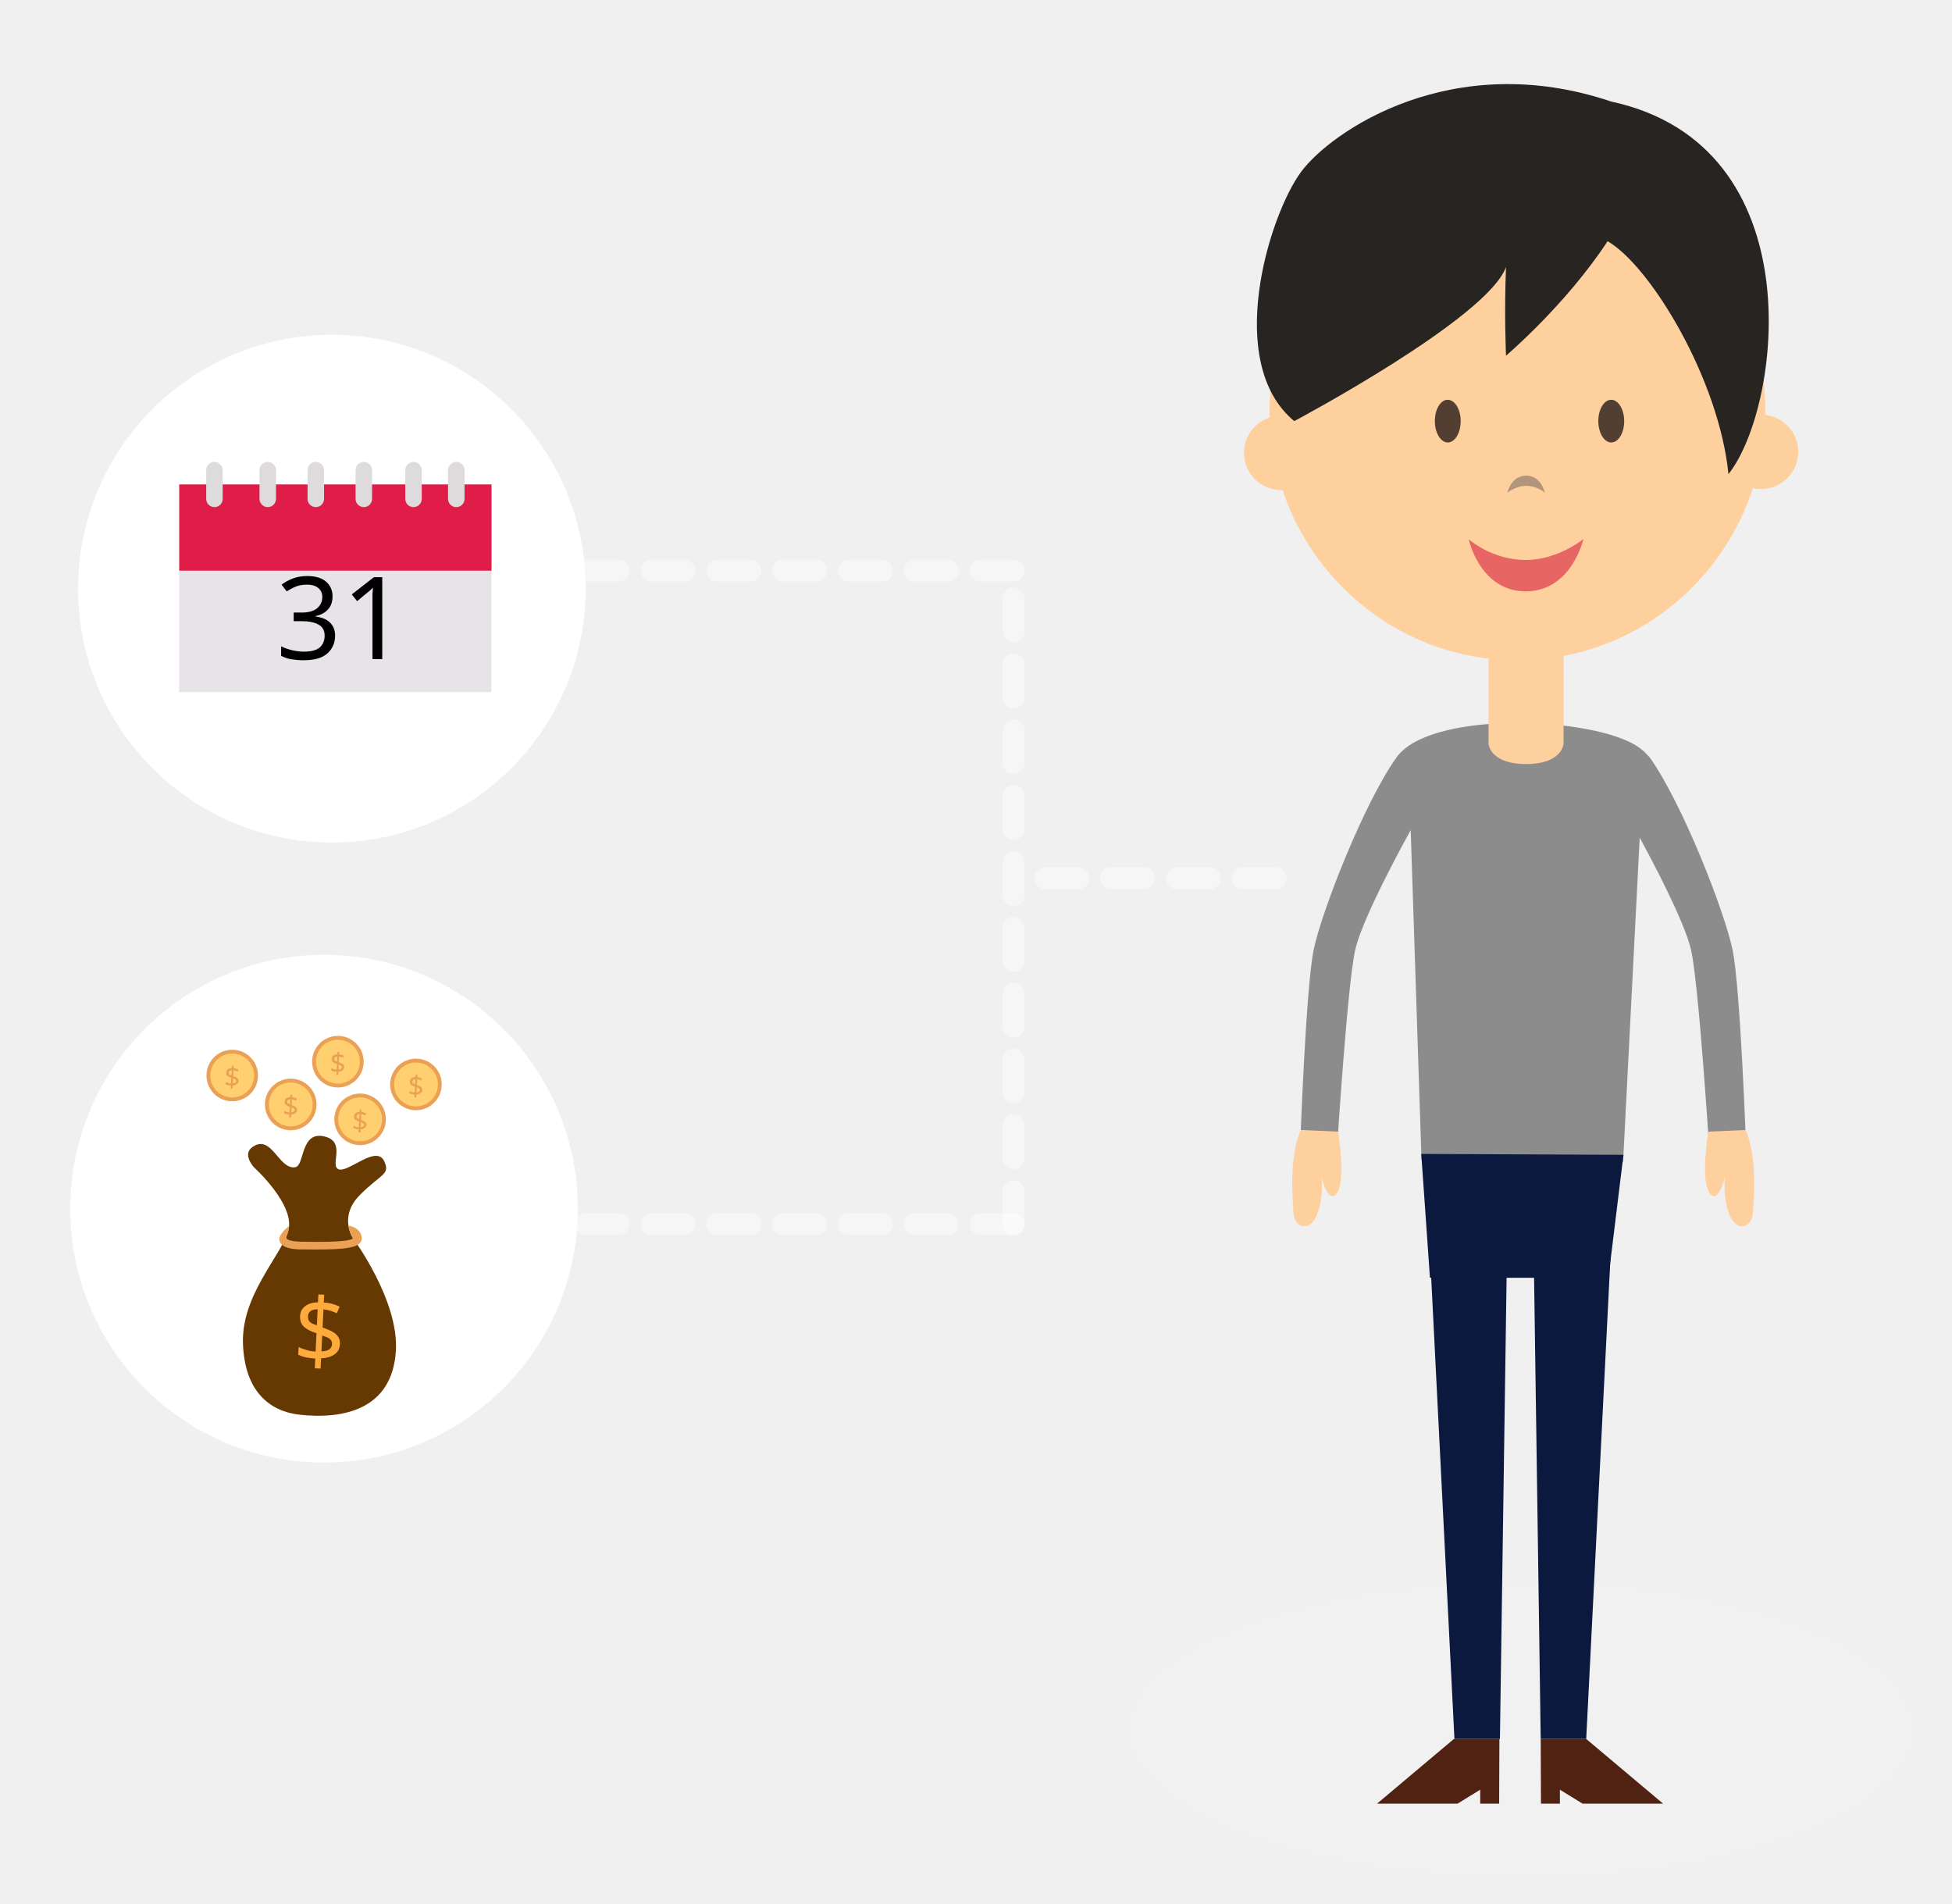
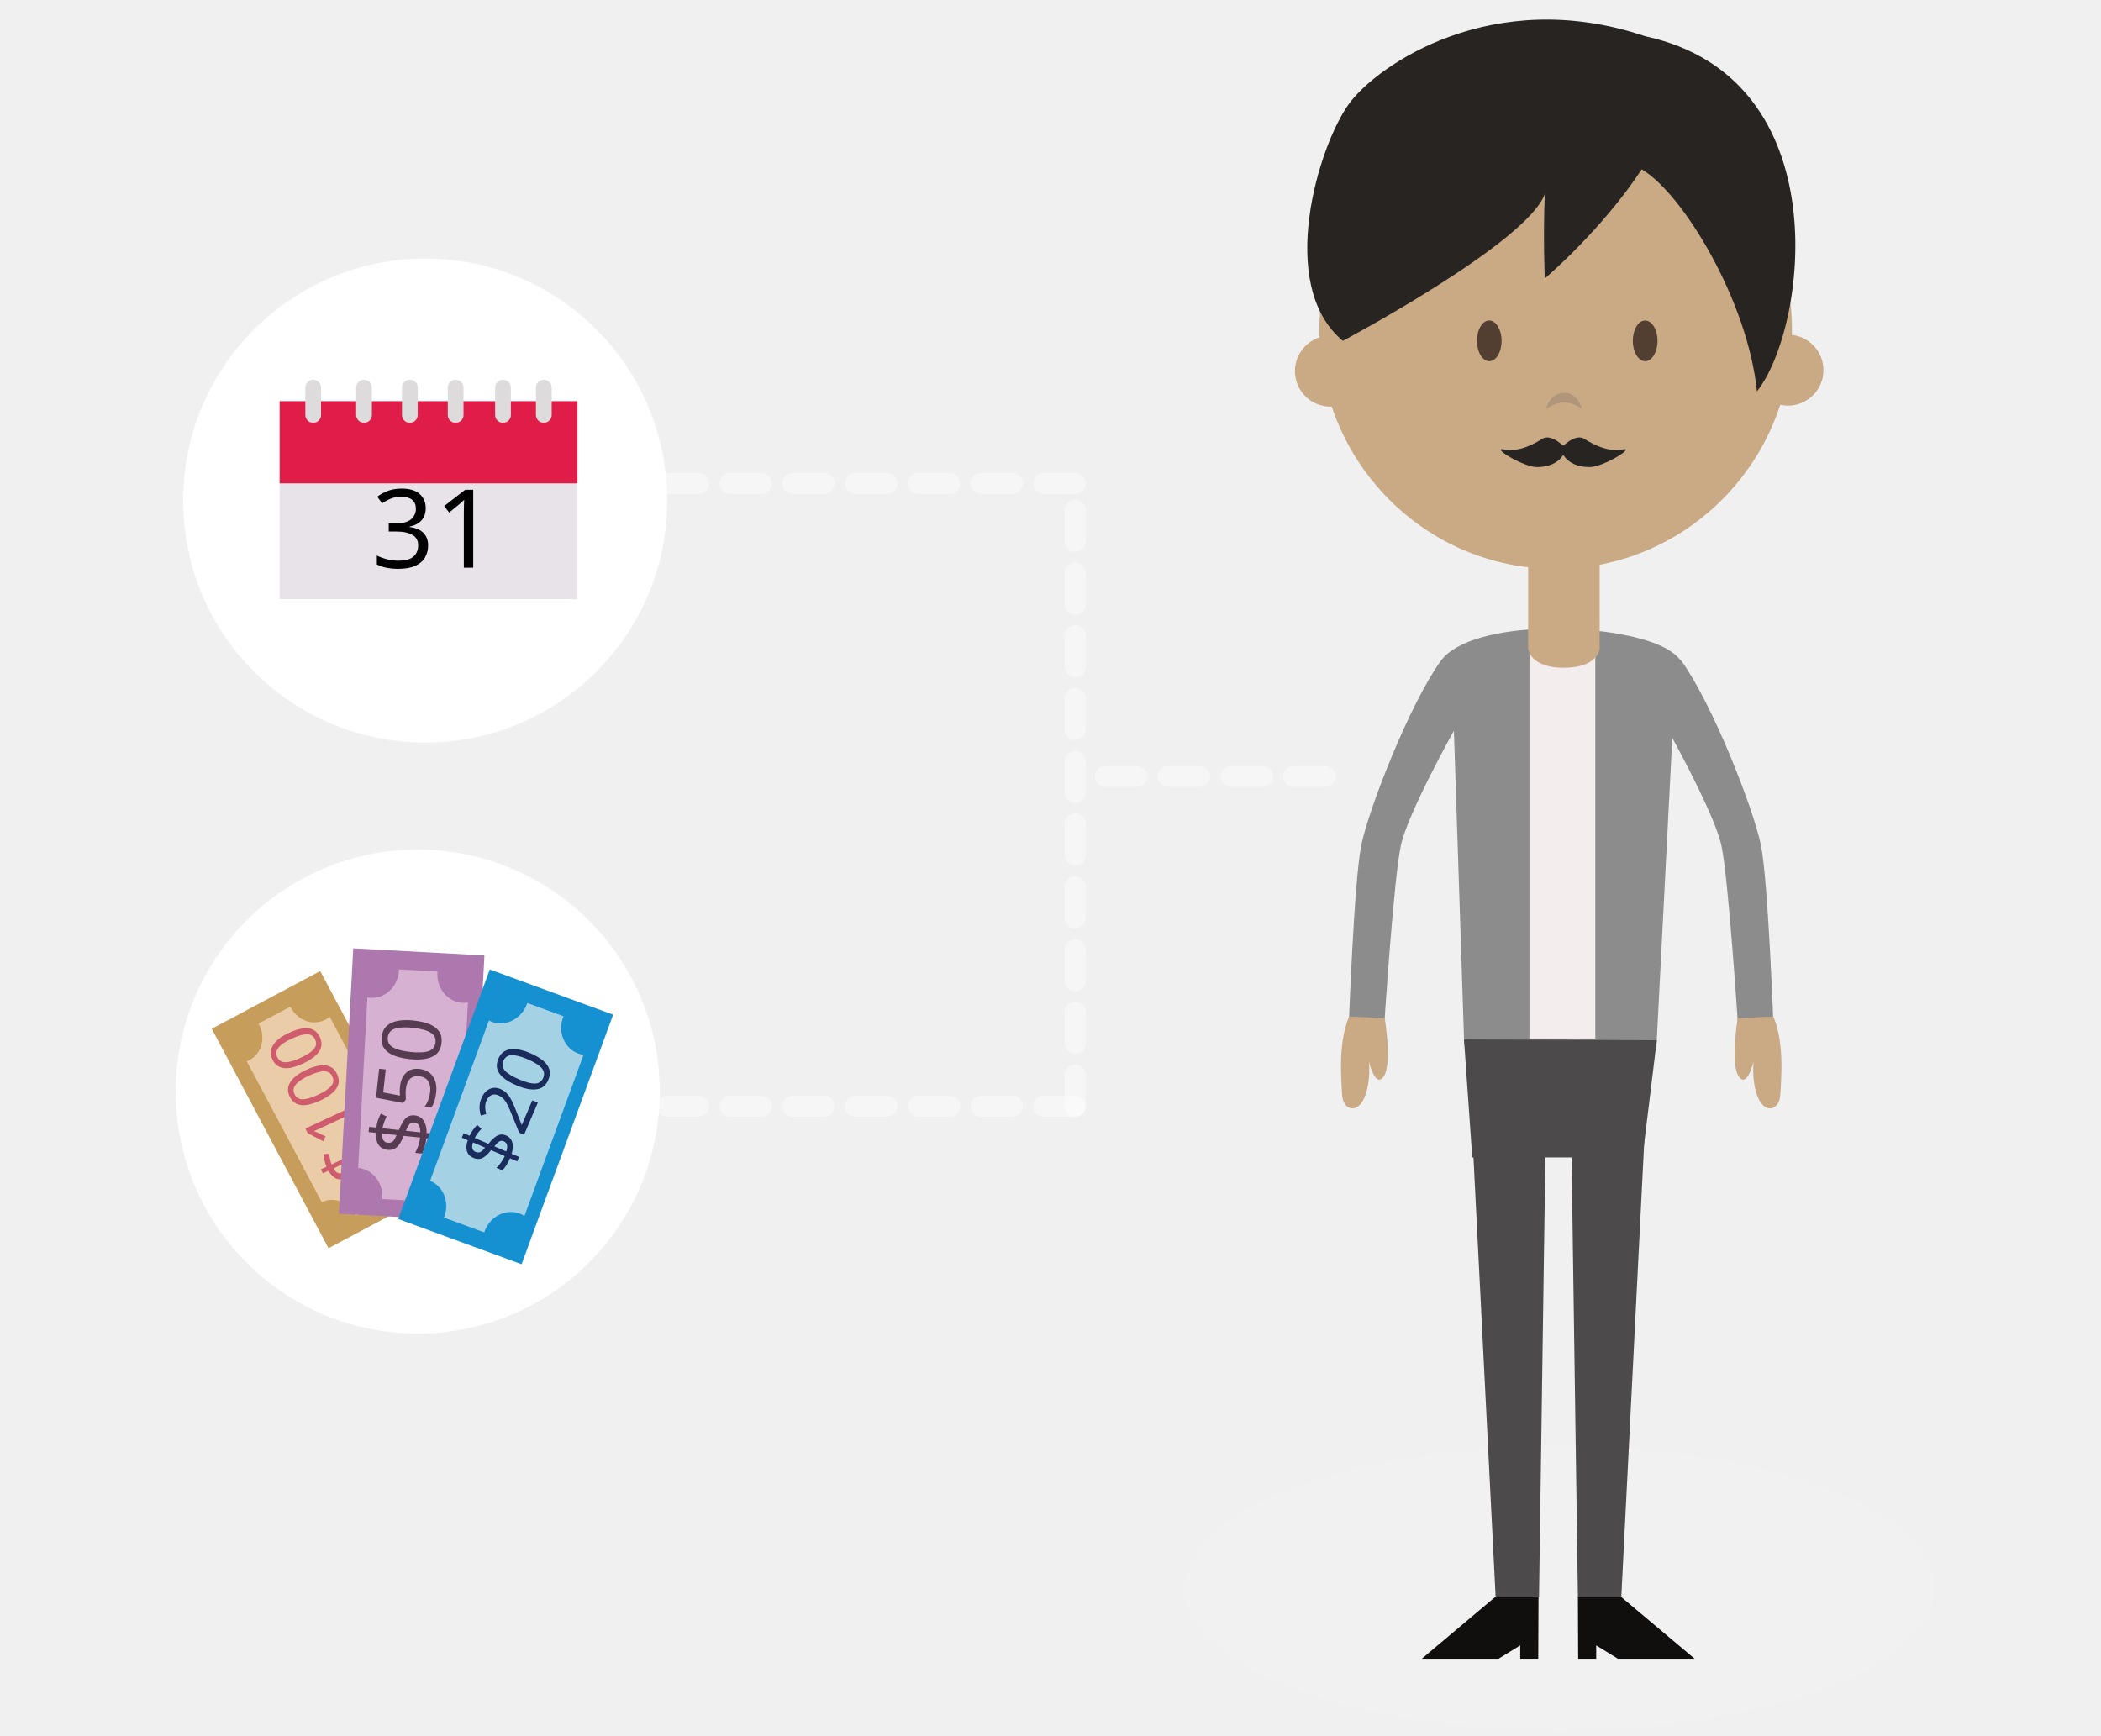
- <svg xmlns="http://www.w3.org/2000/svg" version="1.1" id="implementacion_v3" x="0px" y="0px" width="131.124px" height="127.866px" viewBox="25.116 67.554 131.124 127.866" enable-background="new 25.116 67.554 131.124 127.866" xml:space="preserve">
+ <svg xmlns="http://www.w3.org/2000/svg" version="1.1" id="implementacion_v3" x="0px" y="0px" width="242.065px" height="200px" viewBox="-56.854 -57.75 242.065 236.945" enable-background="new -56.854 -57.75 242.065 236.945" xml:space="preserve">
  <g>
    <g>
-       <circle fill="#FFFFFF" cx="46.884" cy="148.729" r="17.049" />
+       <circle fill="#FFFFFF" cx="-22.194" cy="91.27" r="33.035" />
      <g>
-         <path fill="#663903" d="M42.205,145.98c0,0-0.86-0.881-0.129-1.395c1.295-0.906,1.76,1.549,2.875,1.359     c0.635-0.107,0.334-2.418,1.918-2.076c1.582,0.34,0.332,2.016,1.018,2.221c0.683,0.201,2.533-1.699,3.052-0.521     c0.396,0.895-0.235,0.807-1.667,2.262c-1.43,1.451-0.441,2.889-0.441,2.889s3.09,4.16,2.877,7.562     c-0.248,3.973-3.578,4.605-6.479,4.283c-1.955-0.219-3.683-1.518-3.792-4.781c-0.109-3.252,2.541-5.846,3.042-7.568     C44.979,148.488,42.205,145.98,42.205,145.98z" />
        <g>
-           <path fill="#EAA155" d="M45.16,151.461c-0.746-0.037-1.148-0.213-1.261-0.541c-0.147-0.434,0.539-0.951,0.634-1.025l-0.062,0.4      c-0.035,0.164-0.183,0.383-0.081,0.459c0,0.002,0.105,0.178,0.99,0.193c0.89,0.012,3.164,0.062,3.449-0.229      c-0.232-0.342-0.309-0.852-0.309-0.852c0.258,0.027,0.842,0.23,0.896,0.805c0.011,0.137-0.031,0.264-0.129,0.369      c-0.371,0.402-1.559,0.455-3.914,0.422C45.3,151.465,45.228,151.463,45.16,151.461z" />
+           <rect x="-51.906" y="85.352" transform="matrix(-0.4698 -0.8828 0.8828 -0.4698 -134.1008 106.9297)" fill="#C69D5B" width="33.935" height="16.771" />
+           <path fill="#EACCA9" d="M-43.859,82.123c0.956,1.791,0.377,3.961-1.292,4.846c-0.124,0.068-0.253,0.106-0.379,0.155      l10.242,19.249c1.646-0.787,3.686-0.059,4.614,1.688c0.024,0.044,0.034,0.089,0.057,0.135l4.849-2.581      c-0.025-0.042-0.059-0.079-0.08-0.122c-0.954-1.789-0.376-3.963,1.29-4.85c0.21-0.11,0.419-0.194,0.64-0.257l-10.287-19.324      c-0.172,0.147-0.363,0.275-0.569,0.388c-1.665,0.885-3.79,0.151-4.742-1.638c-0.024-0.044-0.037-0.092-0.059-0.135L-43.94,82      C-43.915,82.044-43.881,82.081-43.859,82.123z" />
        </g>
-         <text transform="matrix(0.9988 0.0485 -0.0485 0.9988 44.75 159.0156)" fill="#FFAA3C" font-family="'PTSans-Bold'" font-size="6.084">$</text>
+         <text transform="matrix(-0.4221 -0.9066 0.9066 -0.4221 -27.4062 101.5562)" fill="#CF5C6C" font-family="'Palatino-Bold'" font-size="9.741">$100</text>
+       </g>
+       <g>
        <g>
-           <path fill="#FFCF70" stroke="#EAA155" stroke-width="0.259" stroke-miterlimit="10" d="M42.317,139.863      c-0.043,0.883-0.794,1.564-1.678,1.521s-1.565-0.793-1.522-1.676c0.043-0.887,0.795-1.566,1.678-1.523      C41.679,138.227,42.36,138.979,42.317,139.863z" />
-           <text transform="matrix(0.9988 0.0485 -0.0485 0.9988 40.1533 140.5273)" fill="#EAA155" font-family="'PTSans-Regular'" font-size="1.88">$</text>
+           <rect x="-41.161" y="81.351" transform="matrix(0.054 -0.9985 0.9985 0.054 -111.9601 62.4577)" fill="#AC78AE" width="36.288" height="17.934" />
+           <path fill="#D7B1D1" d="M-24.763,74.752c-0.119,2.168-1.845,3.834-3.861,3.725c-0.15-0.008-0.292-0.044-0.438-0.071      l-1.26,23.283c1.944,0.192,3.407,1.985,3.293,4.096c-0.002,0.054-0.016,0.103-0.022,0.155l5.866,0.32      c0.001-0.057-0.011-0.105-0.007-0.159c0.117-2.166,1.846-3.836,3.861-3.726c0.251,0.013,0.493,0.053,0.727,0.12l1.265-23.379      c-0.239,0.037-0.483,0.056-0.735,0.037c-2.014-0.104-3.554-1.952-3.437-4.12c0.004-0.051,0.023-0.101,0.023-0.153l-5.283-0.285      C-24.771,74.65-24.762,74.698-24.763,74.752z" />
        </g>
+         <text transform="matrix(0.1072 -0.9942 0.9942 0.1072 -20.7651 100.5171)" fill="#563B51" font-family="'Palatino-Bold'" font-size="11.173">$50</text>
+       </g>
+       <g>
        <g>
-           <circle fill="#FFCF70" stroke="#EAA155" stroke-width="0.259" stroke-miterlimit="10" cx="44.646" cy="141.729" r="1.603" />
-           <text transform="matrix(0.9988 0.0485 -0.0485 0.9988 44.083 142.4727)" fill="#EAA155" font-family="'PTSans-Regular'" font-size="1.88">$</text>
+           <rect x="-28.327" y="85.749" transform="matrix(0.3444 -0.9388 0.9388 0.3444 -95.5988 52.5384)" fill="#1590D1" width="36.287" height="17.934" />
+           <path fill="#A5D1E5" d="M-7.29,79.322c-0.749,2.036-2.89,3.123-4.785,2.43c-0.141-0.052-0.266-0.128-0.395-0.196l-8.029,21.892      c1.799,0.75,2.674,2.895,1.946,4.881c-0.019,0.051-0.049,0.094-0.069,0.141l5.516,2.025c0.016-0.052,0.02-0.103,0.041-0.153      c0.747-2.036,2.888-3.125,4.782-2.43c0.236,0.088,0.456,0.197,0.66,0.327l8.062-21.98c-0.24-0.033-0.477-0.092-0.713-0.176      c-1.895-0.699-2.824-2.912-2.078-4.948c0.019-0.052,0.049-0.092,0.068-0.142L-7.25,79.17      C-7.268,79.221-7.273,79.271-7.29,79.322z" />
        </g>
-         <g>
-           <circle fill="#FFCF70" stroke="#EAA155" stroke-width="0.259" stroke-miterlimit="10" cx="47.814" cy="138.856" r="1.603" />
-           <text transform="matrix(0.9988 0.0485 -0.0485 0.9988 47.25 139.5996)" fill="#EAA155" font-family="'PTSans-Regular'" font-size="1.88">$</text>
-         </g>
-         <g>
-           <circle fill="#FFCF70" stroke="#EAA155" stroke-width="0.259" stroke-miterlimit="10" cx="49.306" cy="142.728" r="1.603" />
-           <text transform="matrix(0.9988 0.0485 -0.0485 0.9988 48.7412 143.4688)" fill="#EAA155" font-family="'PTSans-Regular'" font-size="1.88">$</text>
-         </g>
-         <g>
-           <circle fill="#FFCF70" stroke="#EAA155" stroke-width="0.259" stroke-miterlimit="10" cx="53.058" cy="140.385" r="1.602" />
-           <text transform="matrix(0.9988 0.0485 -0.0485 0.9988 52.4937 141.127)" fill="#EAA155" font-family="'PTSans-Regular'" font-size="1.88">$</text>
-         </g>
+         <text transform="matrix(0.3939 -0.9191 0.9191 0.3939 -10.144 102.9155)" fill="#1A2C5C" font-family="'Palatino-Bold'" font-size="10.094">$20</text>
      </g>
    </g>
-     <line opacity="0.4" fill="none" stroke="#FFFFFF" stroke-width="1.474" stroke-linecap="round" stroke-miterlimit="10" stroke-dasharray="2.211,2.211" x1="64.459" y1="105.879" x2="95.332" y2="105.879" />
-     <line opacity="0.4" fill="none" stroke="#FFFFFF" stroke-width="1.474" stroke-linecap="round" stroke-miterlimit="10" stroke-dasharray="2.211,2.211" x1="95.332" y1="126.529" x2="111.92" y2="126.529" />
-     <line opacity="0.4" fill="none" stroke="#FFFFFF" stroke-width="1.474" stroke-linecap="round" stroke-miterlimit="10" stroke-dasharray="2.211,2.211" x1="93.199" y1="149.764" x2="93.199" y2="105.879" />
-     <line opacity="0.4" fill="none" stroke="#FFFFFF" stroke-width="1.474" stroke-linecap="round" stroke-miterlimit="10" stroke-dasharray="2.211,2.211" x1="64.459" y1="149.764" x2="95.332" y2="149.764" />
+     <line opacity="0.4" fill="none" stroke="#FFFFFF" stroke-width="2.856" stroke-linecap="round" stroke-miterlimit="10" stroke-dasharray="4.284,4.284" enable-background="new    " x1="11.86" y1="8.24" x2="71.682" y2="8.24" />
+     <line opacity="0.4" fill="none" stroke="#FFFFFF" stroke-width="2.856" stroke-linecap="round" stroke-miterlimit="10" stroke-dasharray="4.284,4.284" enable-background="new    " x1="71.682" y1="48.253" x2="103.824" y2="48.253" />
+     <line opacity="0.4" fill="none" stroke="#FFFFFF" stroke-width="2.856" stroke-linecap="round" stroke-miterlimit="10" stroke-dasharray="4.284,4.284" enable-background="new    " x1="67.548" y1="93.276" x2="67.548" y2="8.24" />
+     <line opacity="0.4" fill="none" stroke="#FFFFFF" stroke-width="2.856" stroke-linecap="round" stroke-miterlimit="10" stroke-dasharray="4.284,4.284" enable-background="new    " x1="11.86" y1="93.276" x2="71.682" y2="93.276" />
    <g>
-       <ellipse opacity="0.1" fill="#FFFFFF" cx="127.31" cy="183.717" rx="26.386" ry="9.969" />
+       <ellipse opacity="0.1" fill="#FFFFFF" enable-background="new    " cx="133.645" cy="159.065" rx="51.126" ry="19.316" />
      <g>
-         <path fill="#fed09e" d="M143.694,95.049c0.022,9.282-7.412,16.828-16.609,16.852c-9.189,0.023-16.661-7.488-16.686-16.77     c-0.022-9.285,7.413-16.831,16.604-16.852C136.198,78.256,143.673,85.765,143.694,95.049z" />
-         <path fill="#523F32" d="M123.237,95.833c0.002,0.791-0.385,1.436-0.867,1.437c-0.479,0-0.869-0.642-0.869-1.433     c-0.004-0.791,0.383-1.434,0.86-1.434C122.845,94.403,123.235,95.043,123.237,95.833z" />
-         <path fill="#523F32" d="M134.22,95.833c0.002,0.791-0.385,1.436-0.868,1.437c-0.479,0.001-0.869-0.642-0.871-1.433     c-0.001-0.791,0.384-1.432,0.863-1.434C133.827,94.403,134.218,95.043,134.22,95.833z" />
-         <path fill="#B2967B" d="M128.891,100.641c0,0-0.511-0.457-1.255-0.456c-0.719,0.001-1.27,0.462-1.27,0.462     s0.256-1.15,1.268-1.152C128.645,99.492,128.891,100.641,128.891,100.641z" />
-         <circle fill="#fed09e" cx="111.176" cy="97.968" r="2.499" />
-         <circle fill="#fed09e" cx="143.411" cy="97.901" r="2.499" />
-         <path fill="#8C8C8C" d="M141.501,131.35c-0.526-2.564-3.403-9.918-5.58-12.945c-0.027-0.039-0.063-0.062-0.096-0.096     c-0.268-0.312-0.619-0.602-1.097-0.85c-3.499-1.817-13.611-2.078-15.79,0.945c-2.177,3.027-5.052,10.379-5.579,12.945     c-0.527,2.564-0.904,13.146-0.904,13.146h2.487c0,0,0.69-10.846,1.208-13.146s3.729-8.045,3.729-8.045l0.725,22.133l13.542,0.146     l1.116-21.77c0.792,1.453,3.024,5.648,3.448,7.535c0.518,2.301,1.207,13.145,1.207,13.145h2.488     C142.403,144.496,142.027,133.914,141.501,131.35z" />
-         <polygon fill="#0C193E" points="120.588,145.053 121.172,153.369 133.159,153.369 134.171,145.111    " />
-         <polygon fill="#0C193E" points="121.172,151.705 122.817,184.342 125.872,184.342 126.344,151.705    " />
-         <polygon fill="#0C193E" points="133.314,151.705 131.669,184.342 128.612,184.342 128.143,151.705    " />
-         <polygon fill="#502212" points="128.612,184.342 128.63,188.689 129.901,188.689 129.901,187.75 131.429,188.689      136.835,188.689 131.669,184.342    " />
-         <polygon fill="#502212" points="125.837,184.342 125.819,188.689 124.548,188.689 124.548,187.75 123.021,188.689      117.615,188.689 122.78,184.342    " />
-         <path fill="#fed09e" d="M112.004,145.438c-0.146,1.279-0.072,2.391,0,3.527c0.076,1.135,1.115,1.332,1.584,0.154     c0.47-1.176,0.297-2.506,0.297-2.506s0.471,1.947,1.059,1.033c0.588-0.916,0.062-4.092,0.062-4.092l-2.51-0.109     C112.496,143.447,112.15,144.156,112.004,145.438z" />
-         <path fill="#fed09e" d="M142.868,145.438c0.146,1.279,0.074,2.391,0,3.527c-0.074,1.135-1.113,1.332-1.582,0.154     c-0.471-1.176-0.297-2.506-0.297-2.506s-0.471,1.947-1.059,1.033c-0.588-0.916-0.062-4.092-0.062-4.092l2.508-0.109     C142.378,143.447,142.724,144.156,142.868,145.438z" />
-         <rect x="125.2" y="116.289" fill="#8C8C8C" width="4.639" height="28.701" />
-         <path fill="#272421" d="M133.35,74.375C133.35,74.376,133.35,74.376,133.35,74.375c-10.703-3.61-18.846,2.015-20.846,4.737     c-2.146,2.918-5.188,12.793-0.449,16.724c0,0,12.96-6.881,14.226-10.345c-0.13,3.137,0,5.95,0,5.95s4.004-3.39,6.825-7.689     c2.909,1.696,7.487,9.307,8.118,15.643C144.76,94.96,147.056,77.33,133.35,74.375z" />
-         <path fill="#E76565" d="M123.776,103.771c0,0,1.561,1.396,3.83,1.39c2.188-0.004,3.873-1.408,3.873-1.408     s-0.781,3.509-3.868,3.516C124.524,107.276,123.776,103.771,123.776,103.771z" />
-         <path fill="#fed09e" d="M130.146,117.518c0,0-0.091,1.35-2.519,1.35s-2.519-1.35-2.519-1.35v-7.605h5.036L130.146,117.518     L130.146,117.518z" />
+         <path fill="#C9AA85" d="M165.391-12.744c0.042,17.988-14.36,32.607-32.182,32.654c-17.807,0.044-32.285-14.508-32.331-32.496     c-0.046-17.989,14.361-32.61,32.172-32.653C150.868-45.283,165.351-30.732,165.391-12.744z" />
+         <path fill="#272421" d="M133.795,3.488c0,0,1.928-2.17,3.252-1.326s3.253,1.808,5.183,1.446c1.927-0.361-2.646,2.41-4.46,2.41     C134.276,6.018,133.795,3.488,133.795,3.488z" />
+         <path fill="#272421" d="M134.542,3.488c0,0-1.928-2.17-3.253-1.326c-1.324,0.844-3.252,1.808-5.179,1.446     c-1.93-0.361,2.644,2.41,4.456,2.41C134.06,6.018,134.542,3.488,134.542,3.488z" />
+         <path fill="#523F32" d="M125.751-11.223c0.006,1.533-0.744,2.782-1.678,2.783c-0.929,0-1.685-1.243-1.685-2.775     c-0.007-1.533,0.743-2.781,1.665-2.781C124.995-13.996,125.748-12.755,125.751-11.223z" />
+         <path fill="#523F32" d="M147.034-11.223c0.004,1.533-0.746,2.782-1.683,2.783c-0.928,0.002-1.684-1.243-1.688-2.775     c0-1.533,0.744-2.775,1.676-2.781C146.273-13.996,147.03-12.755,147.034-11.223z" />
+         <path fill="#B2967B" d="M136.709-1.907c0,0-0.992-0.886-2.434-0.885c-1.392,0.003-2.46,0.896-2.46,0.896s0.495-2.227,2.457-2.231     C136.232-4.135,136.709-1.907,136.709-1.907z" />
+         <path fill="#C9AA85" d="M102.38-11.93c2.676,0,4.846,2.167,4.846,4.844c0,2.674-2.17,4.841-4.846,4.841     c-2.673,0-4.839-2.167-4.839-4.841C97.542-9.763,99.708-11.93,102.38-11.93z" />
+         <circle fill="#C9AA85" cx="164.842" cy="-7.217" r="4.842" />
+         <path fill="#8C8C8C" d="M161.142,57.596c-1.02-4.967-6.594-19.218-10.812-25.082c-0.054-0.075-0.123-0.121-0.185-0.187     c-0.521-0.604-1.202-1.168-2.128-1.648c-6.779-3.52-26.373-4.027-30.596,1.831c-4.218,5.866-9.79,20.111-10.812,25.084     c-1.021,4.969-1.75,25.474-1.75,25.474h4.818c0,0,1.337-21.018,2.342-25.474c1-4.458,7.224-15.588,7.224-15.588l1.406,42.884     l26.238,0.285l2.164-42.184c1.535,2.816,5.859,10.943,6.683,14.601c1.001,4.458,2.338,25.473,2.338,25.473h4.822     C162.888,83.068,162.161,62.563,161.142,57.596z" />
+         <polygon fill="#4C4A4A" points="120.619,84.146 121.749,100.26 144.98,100.26 146.939,84.259    " />
+         <polygon fill="#4C4A4A" points="121.749,97.036 124.937,160.273 130.859,160.273 131.772,97.036    " />
+         <polygon fill="#4C4A4A" points="145.278,97.036 142.091,160.273 136.167,160.273 135.258,97.036    " />
+         <polygon fill="#110E0E" points="136.167,160.273 136.203,168.699 138.665,168.699 138.665,166.878 141.626,168.699      152.101,168.699 142.091,160.273    " />
+         <polygon fill="#110E0E" points="130.792,160.273 130.754,168.699 128.294,168.699 128.294,166.878 125.334,168.699      114.858,168.699 124.866,160.273    " />
+         <path fill="#C9AA85" d="M103.986,84.894c-0.281,2.477-0.139,4.634,0,6.832c0.146,2.201,2.161,2.582,3.068,0.301     c0.913-2.279,0.576-4.857,0.576-4.857s0.913,3.774,2.053,2.002c1.142-1.774,0.118-7.929,0.118-7.929l-4.862-0.212     C104.939,81.036,104.27,82.408,103.986,84.894z" />
+         <path fill="#C9AA85" d="M163.792,84.894c0.281,2.477,0.141,4.634,0,6.832c-0.145,2.201-2.159,2.582-3.066,0.301     c-0.914-2.279-0.574-4.857-0.574-4.857s-0.914,3.774-2.053,2.002c-1.143-1.774-0.12-7.929-0.12-7.929l4.858-0.212     C162.841,81.036,163.512,82.408,163.792,84.894z" />
+         <rect x="129.556" y="28.412" fill="#F4EDED" width="8.988" height="55.613" />
+         <path fill="#272421" d="M145.349-52.803C145.349-52.799,145.349-52.799,145.349-52.803c-20.739-6.995-36.521,3.905-40.396,9.179     c-4.156,5.656-10.052,24.791-0.867,32.404c0,0,25.111-13.333,27.564-20.042c-0.252,6.078,0,11.527,0,11.527     s7.757-6.57,13.225-14.899c5.636,3.289,14.506,18.035,15.73,30.312C167.455-12.915,171.906-47.077,145.349-52.803z" />
+         <path fill="#C9AA85" d="M139.138,30.794c0,0-0.176,2.617-4.88,2.617c-4.705,0-4.881-2.617-4.881-2.617V16.059h9.759     L139.138,30.794L139.138,30.794z" />
      </g>
    </g>
    <g>
-       <circle fill="#FFFFFF" cx="47.41" cy="107.089" r="17.05" />
-       <rect x="37.156" y="100.089" fill="#E8E3E8" width="20.977" height="13.944" />
-       <rect x="37.156" y="100.089" fill="#DF1D48" width="20.977" height="5.79" />
-       <text transform="matrix(1 0 0 1 43.6572 111.8184)" font-family="'MyriadPro-Bold'" font-size="7.695">31</text>
-       <path fill="#DDDBDC" d="M40.074,101.058c0,0.306-0.248,0.554-0.553,0.554l0,0c-0.307,0-0.554-0.248-0.554-0.554v-1.926    c0-0.306,0.247-0.554,0.554-0.554l0,0c0.305,0,0.553,0.248,0.553,0.554V101.058z" />
-       <path fill="#DDDBDC" d="M43.656,101.058c0,0.306-0.248,0.554-0.554,0.554l0,0c-0.306,0-0.554-0.248-0.554-0.554v-1.926    c0-0.306,0.248-0.554,0.554-0.554l0,0c0.306,0,0.554,0.248,0.554,0.554V101.058z" />
-       <path fill="#DDDBDC" d="M46.884,101.058c0,0.306-0.249,0.554-0.554,0.554l0,0c-0.307,0-0.555-0.248-0.555-0.554v-1.926    c0-0.306,0.249-0.554,0.555-0.554l0,0c0.305,0,0.554,0.248,0.554,0.554V101.058z" />
-       <path fill="#DDDBDC" d="M50.11,101.058c0,0.306-0.249,0.554-0.554,0.554l0,0c-0.307,0-0.555-0.248-0.555-0.554v-1.926    c0-0.306,0.25-0.554,0.555-0.554l0,0c0.305,0,0.554,0.248,0.554,0.554V101.058z" />
-       <path fill="#DDDBDC" d="M53.447,101.058c0,0.306-0.248,0.554-0.554,0.554l0,0c-0.306,0-0.554-0.248-0.554-0.554v-1.926    c0-0.306,0.248-0.554,0.554-0.554l0,0c0.306,0,0.554,0.248,0.554,0.554V101.058z" />
-       <path fill="#DDDBDC" d="M56.322,101.058c0,0.306-0.25,0.554-0.555,0.554l0,0c-0.307,0-0.555-0.248-0.555-0.554v-1.926    c0-0.306,0.25-0.554,0.555-0.554l0,0c0.305,0,0.555,0.248,0.555,0.554V101.058z" />
+       <circle fill="#FFFFFF" cx="-21.174" cy="10.586" r="33.038" />
+       <rect x="-41.042" y="-2.977" fill="#E8E3E8" width="40.646" height="27.017" />
+       <rect x="-41.042" y="-2.977" fill="#DF1D48" width="40.646" height="11.216" />
+       <text transform="matrix(1 0 0 1 -28.4458 19.749)" font-family="'MyriadPro-Bold'" font-size="14.911">31</text>
+       <path fill="#DDDBDC" d="M-35.388-1.1c0,0.594-0.481,1.073-1.073,1.073l0,0c-0.595,0-1.073-0.479-1.073-1.073v-3.731    c0-0.595,0.479-1.075,1.073-1.075l0,0c0.592,0,1.073,0.48,1.073,1.075V-1.1z" />
+       <path fill="#DDDBDC" d="M-28.448-1.1c0,0.594-0.481,1.073-1.075,1.073l0,0c-0.593,0-1.073-0.479-1.073-1.073v-3.731    c0-0.595,0.48-1.075,1.073-1.075l0,0c0.594,0,1.075,0.48,1.075,1.075V-1.1z" />
+       <path fill="#DDDBDC" d="M-22.194-1.1c0,0.594-0.482,1.073-1.073,1.073l0,0c-0.595,0-1.076-0.479-1.076-1.073v-3.731    c0-0.595,0.482-1.075,1.076-1.075l0,0c0.591,0,1.073,0.48,1.073,1.075V-1.1z" />
+       <path fill="#DDDBDC" d="M-15.943-1.1c0,0.594-0.482,1.073-1.073,1.073l0,0c-0.595,0-1.076-0.479-1.076-1.073v-3.731    c0-0.595,0.485-1.075,1.076-1.075l0,0c0.591,0,1.073,0.48,1.073,1.075V-1.1z" />
+       <path fill="#DDDBDC" d="M-9.478-1.1c0,0.594-0.479,1.073-1.073,1.073l0,0c-0.593,0-1.074-0.479-1.074-1.073v-3.731    c0-0.595,0.481-1.075,1.074-1.075l0,0c0.593,0,1.073,0.48,1.073,1.075V-1.1z" />
+       <path fill="#DDDBDC" d="M-3.906-1.1c0,0.594-0.485,1.073-1.075,1.073l0,0c-0.596,0-1.076-0.479-1.076-1.073v-3.731    c0-0.595,0.484-1.075,1.076-1.075l0,0c0.59,0,1.075,0.48,1.075,1.075V-1.1z" />
    </g>
  </g>
</svg>
